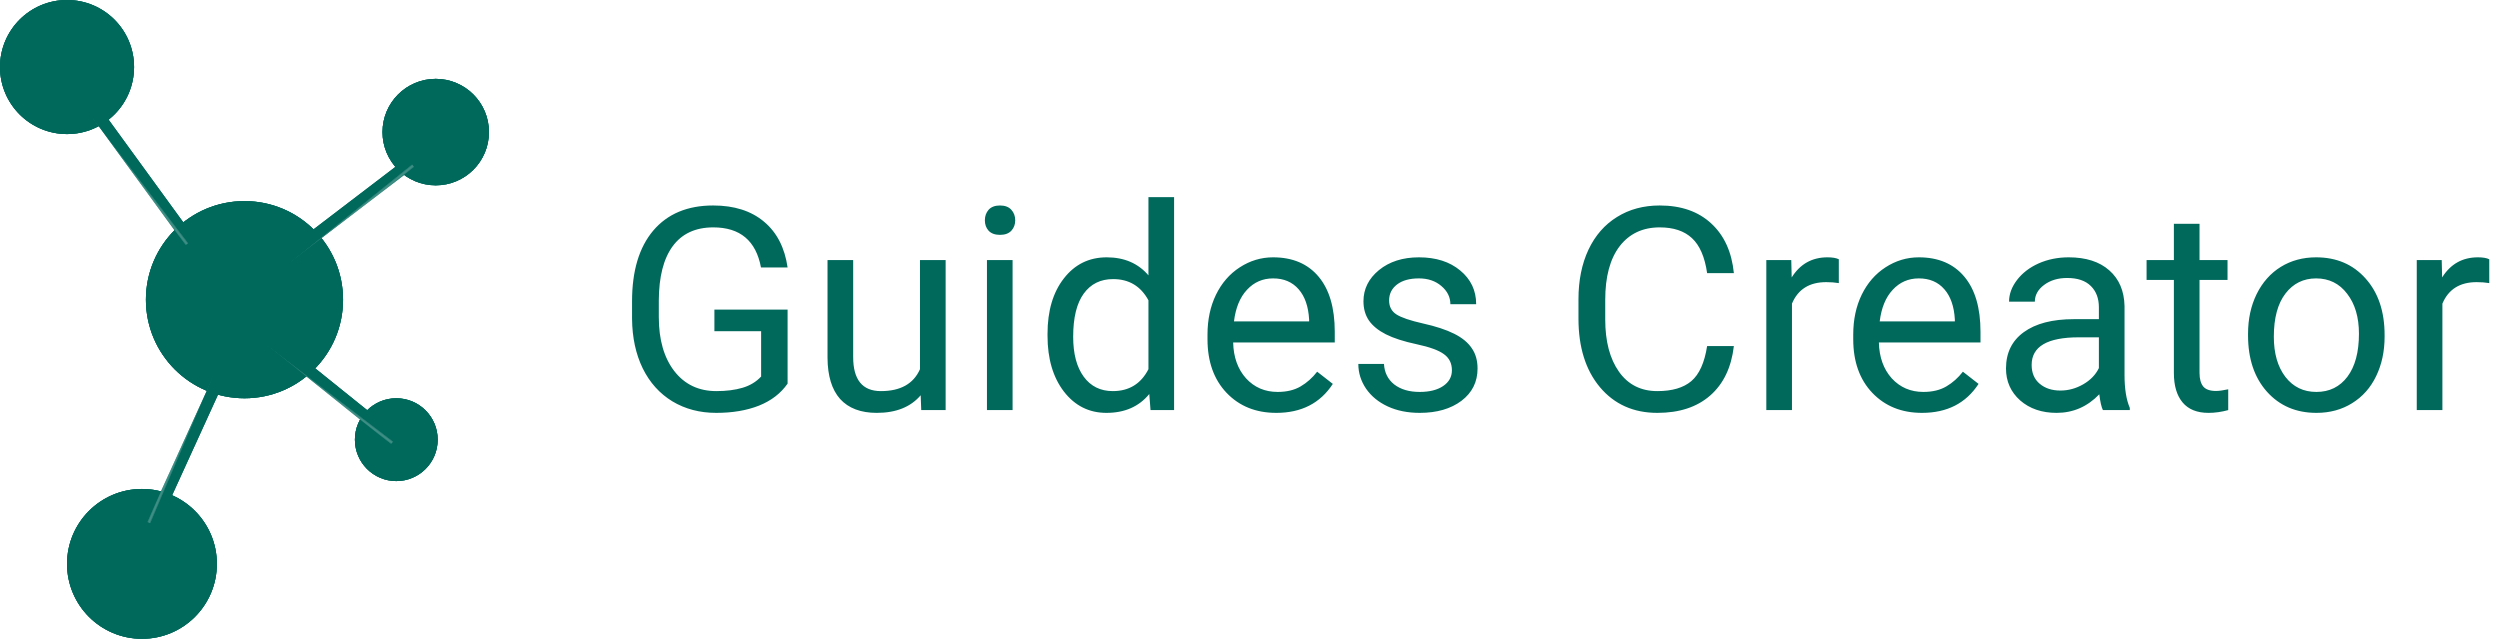
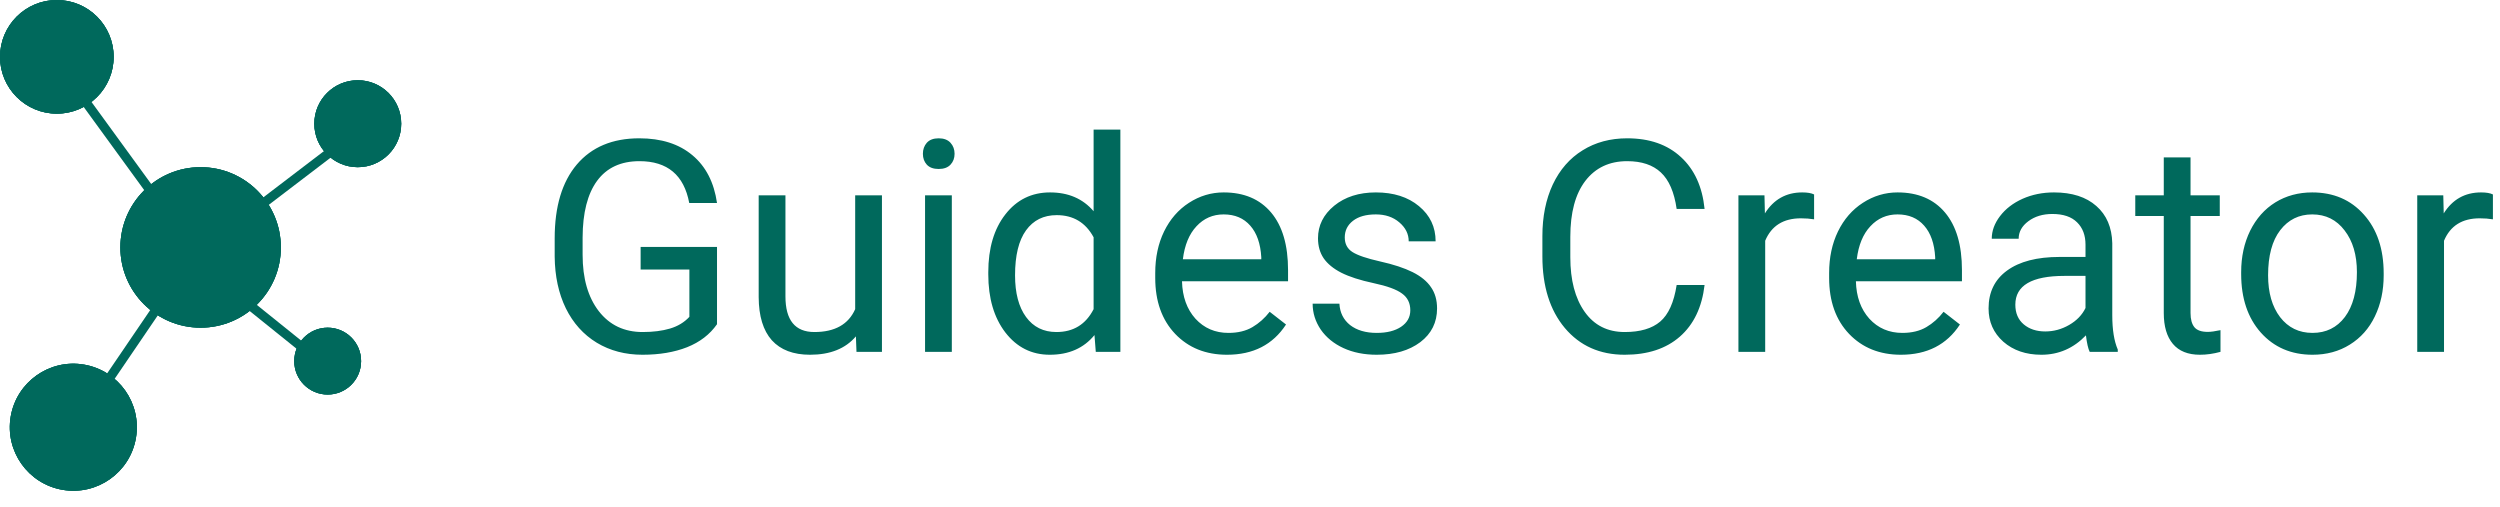
- <svg xmlns="http://www.w3.org/2000/svg" width="317" height="81" viewBox="0 0 317 81" fill="none">
-   <circle cx="31" cy="38" r="12.5" fill="#00695C" />
-   <circle cx="31" cy="38" r="12.5" fill="#00695C" />
-   <circle cx="31" cy="38" r="12.5" fill="#00695C" />
-   <circle cx="55.25" cy="16.75" r="6.75" fill="#00695C" />
-   <circle cx="55.25" cy="16.75" r="6.75" fill="#00695C" />
-   <circle cx="55.25" cy="16.75" r="6.75" fill="#00695C" />
-   <circle cx="50.25" cy="55.75" r="5.25" fill="#00695C" />
-   <circle cx="50.25" cy="55.75" r="5.25" fill="#00695C" />
-   <circle cx="50.25" cy="55.75" r="5.25" fill="#00695C" />
-   <circle cx="8.5" cy="8.5" r="8.5" fill="#00695C" />
-   <circle cx="8.5" cy="8.5" r="8.5" fill="#00695C" />
-   <circle cx="8.5" cy="8.5" r="8.5" fill="#00695C" />
-   <circle cx="18" cy="71.5" r="9.5" fill="#00695C" />
-   <circle cx="18" cy="71.5" r="9.5" fill="#00695C" />
-   <circle cx="18" cy="71.5" r="9.5" fill="#00695C" />
-   <line x1="12.34" y1="14.482" x2="24.111" y2="30.658" stroke="#00695C" stroke-width="1.5" />
-   <line x1="12.34" y1="14.482" x2="24.111" y2="30.658" stroke="url(#paint0_linear)" stroke-width="1.5" />
-   <line x1="27.625" y1="48.282" x2="19.32" y2="66.483" stroke="#00695C" stroke-width="1.5" />
-   <line x1="27.625" y1="48.282" x2="19.32" y2="66.483" stroke="url(#paint1_linear)" stroke-width="1.5" />
-   <line x1="34.443" y1="43.223" x2="50.032" y2="55.762" stroke="#00695C" stroke-width="1.5" />
-   <line x1="34.443" y1="43.223" x2="50.032" y2="55.762" stroke="url(#paint2_linear)" stroke-width="1.5" />
-   <line x1="36.175" y1="32.752" x2="52.081" y2="20.618" stroke="#00695C" stroke-width="1.5" />
-   <line x1="36.175" y1="32.752" x2="52.081" y2="20.618" stroke="url(#paint3_linear)" stroke-width="1.5" />
-   <path d="M99.867 48.643C99 49.885 97.787 50.816 96.228 51.438C94.682 52.047 92.877 52.352 90.814 52.352C88.728 52.352 86.877 51.865 85.26 50.893C83.643 49.908 82.389 48.514 81.498 46.709C80.619 44.904 80.168 42.812 80.144 40.434V38.201C80.144 34.346 81.041 31.357 82.834 29.236C84.639 27.115 87.17 26.055 90.428 26.055C93.1 26.055 95.25 26.74 96.879 28.111C98.508 29.471 99.504 31.404 99.867 33.912H96.492C95.859 30.525 93.844 28.832 90.445 28.832C88.184 28.832 86.467 29.629 85.295 31.223C84.135 32.805 83.549 35.102 83.537 38.113V40.205C83.537 43.076 84.193 45.361 85.506 47.06C86.818 48.748 88.594 49.592 90.832 49.592C92.098 49.592 93.205 49.451 94.154 49.17C95.103 48.889 95.889 48.414 96.51 47.746V41.998H90.586V39.256H99.867V48.643ZM116.742 50.119C115.477 51.607 113.619 52.352 111.17 52.352C109.143 52.352 107.596 51.766 106.529 50.594C105.475 49.41 104.941 47.664 104.93 45.355V32.98H108.182V45.268C108.182 48.15 109.354 49.592 111.697 49.592C114.182 49.592 115.834 48.666 116.654 46.815V32.98H119.906V52H116.812L116.742 50.119ZM128.396 52H125.145V32.98H128.396V52ZM124.881 27.936C124.881 27.408 125.039 26.963 125.355 26.6C125.684 26.236 126.164 26.055 126.797 26.055C127.43 26.055 127.91 26.236 128.238 26.6C128.566 26.963 128.73 27.408 128.73 27.936C128.73 28.463 128.566 28.902 128.238 29.254C127.91 29.605 127.43 29.781 126.797 29.781C126.164 29.781 125.684 29.605 125.355 29.254C125.039 28.902 124.881 28.463 124.881 27.936ZM132.826 42.332C132.826 39.414 133.518 37.07 134.9 35.301C136.283 33.52 138.094 32.629 140.332 32.629C142.559 32.629 144.322 33.391 145.623 34.914V25H148.875V52H145.887L145.729 49.961C144.428 51.555 142.617 52.352 140.297 52.352C138.094 52.352 136.295 51.449 134.9 49.645C133.518 47.84 132.826 45.484 132.826 42.578V42.332ZM136.078 42.701C136.078 44.857 136.523 46.545 137.414 47.764C138.305 48.982 139.535 49.592 141.105 49.592C143.168 49.592 144.674 48.666 145.623 46.815V38.078C144.65 36.285 143.156 35.389 141.141 35.389C139.547 35.389 138.305 36.004 137.414 37.234C136.523 38.465 136.078 40.287 136.078 42.701ZM161.83 52.352C159.252 52.352 157.154 51.508 155.537 49.82C153.92 48.121 153.111 45.853 153.111 43.018V42.42C153.111 40.533 153.469 38.852 154.184 37.375C154.91 35.887 155.918 34.727 157.207 33.895C158.508 33.051 159.914 32.629 161.426 32.629C163.898 32.629 165.82 33.443 167.191 35.072C168.562 36.701 169.248 39.033 169.248 42.068V43.422H156.363C156.41 45.297 156.955 46.815 157.998 47.975C159.053 49.123 160.389 49.697 162.006 49.697C163.154 49.697 164.127 49.463 164.924 48.994C165.721 48.525 166.418 47.904 167.016 47.131L169.002 48.678C167.408 51.127 165.018 52.352 161.83 52.352ZM161.426 35.301C160.113 35.301 159.012 35.781 158.121 36.742C157.23 37.691 156.68 39.027 156.469 40.75H165.996V40.504C165.902 38.852 165.457 37.574 164.66 36.672C163.863 35.758 162.785 35.301 161.426 35.301ZM184.102 46.955C184.102 46.076 183.768 45.397 183.1 44.916C182.443 44.424 181.289 44.002 179.637 43.65C177.996 43.299 176.689 42.877 175.717 42.385C174.756 41.893 174.041 41.307 173.572 40.627C173.115 39.947 172.887 39.139 172.887 38.201C172.887 36.643 173.543 35.324 174.855 34.246C176.18 33.168 177.867 32.629 179.918 32.629C182.074 32.629 183.82 33.185 185.156 34.299C186.504 35.412 187.178 36.836 187.178 38.57H183.908C183.908 37.68 183.527 36.912 182.766 36.268C182.016 35.623 181.066 35.301 179.918 35.301C178.734 35.301 177.809 35.559 177.141 36.074C176.473 36.59 176.139 37.264 176.139 38.096C176.139 38.881 176.449 39.473 177.07 39.871C177.691 40.27 178.811 40.65 180.428 41.014C182.057 41.377 183.375 41.81 184.383 42.315C185.391 42.818 186.135 43.428 186.615 44.143C187.107 44.846 187.354 45.707 187.354 46.727C187.354 48.426 186.674 49.791 185.314 50.822C183.955 51.842 182.191 52.352 180.023 52.352C178.5 52.352 177.152 52.082 175.98 51.543C174.809 51.004 173.889 50.254 173.221 49.293C172.564 48.32 172.236 47.272 172.236 46.147H175.488C175.547 47.236 175.98 48.103 176.789 48.748C177.609 49.381 178.688 49.697 180.023 49.697C181.254 49.697 182.238 49.451 182.977 48.959C183.727 48.455 184.102 47.787 184.102 46.955ZM219.855 43.879C219.539 46.586 218.537 48.678 216.85 50.154C215.174 51.619 212.941 52.352 210.152 52.352C207.129 52.352 204.703 51.268 202.875 49.1C201.059 46.932 200.15 44.031 200.15 40.398V37.938C200.15 35.559 200.572 33.467 201.416 31.662C202.271 29.857 203.479 28.475 205.037 27.514C206.596 26.541 208.4 26.055 210.451 26.055C213.17 26.055 215.35 26.816 216.99 28.34C218.631 29.852 219.586 31.949 219.855 34.633H216.463C216.17 32.594 215.531 31.117 214.547 30.203C213.574 29.289 212.209 28.832 210.451 28.832C208.295 28.832 206.602 29.629 205.371 31.223C204.152 32.816 203.543 35.084 203.543 38.025V40.504C203.543 43.281 204.123 45.49 205.283 47.131C206.443 48.772 208.066 49.592 210.152 49.592C212.027 49.592 213.463 49.17 214.459 48.326C215.467 47.471 216.135 45.988 216.463 43.879H219.855ZM233.162 35.898C232.67 35.816 232.137 35.775 231.562 35.775C229.43 35.775 227.982 36.684 227.221 38.5V52H223.969V32.98H227.133L227.186 35.178C228.252 33.478 229.764 32.629 231.721 32.629C232.354 32.629 232.834 32.711 233.162 32.875V35.898ZM243.709 52.352C241.131 52.352 239.033 51.508 237.416 49.82C235.799 48.121 234.99 45.853 234.99 43.018V42.42C234.99 40.533 235.348 38.852 236.062 37.375C236.789 35.887 237.797 34.727 239.086 33.895C240.387 33.051 241.793 32.629 243.305 32.629C245.777 32.629 247.699 33.443 249.07 35.072C250.441 36.701 251.127 39.033 251.127 42.068V43.422H238.242C238.289 45.297 238.834 46.815 239.877 47.975C240.932 49.123 242.268 49.697 243.885 49.697C245.033 49.697 246.006 49.463 246.803 48.994C247.6 48.525 248.297 47.904 248.895 47.131L250.881 48.678C249.287 51.127 246.896 52.352 243.709 52.352ZM243.305 35.301C241.992 35.301 240.891 35.781 240 36.742C239.109 37.691 238.559 39.027 238.348 40.75H247.875V40.504C247.781 38.852 247.336 37.574 246.539 36.672C245.742 35.758 244.664 35.301 243.305 35.301ZM266.648 52C266.461 51.625 266.309 50.957 266.191 49.996C264.68 51.566 262.875 52.352 260.777 52.352C258.902 52.352 257.361 51.824 256.154 50.77C254.959 49.703 254.361 48.355 254.361 46.727C254.361 44.746 255.111 43.211 256.611 42.121C258.123 41.02 260.244 40.469 262.975 40.469H266.139V38.975C266.139 37.838 265.799 36.935 265.119 36.268C264.439 35.588 263.438 35.248 262.113 35.248C260.953 35.248 259.98 35.541 259.195 36.127C258.41 36.713 258.018 37.422 258.018 38.254H254.748C254.748 37.305 255.082 36.391 255.75 35.512C256.43 34.621 257.344 33.918 258.492 33.402C259.652 32.887 260.924 32.629 262.307 32.629C264.498 32.629 266.215 33.18 267.457 34.281C268.699 35.371 269.344 36.877 269.391 38.799V47.553C269.391 49.299 269.613 50.688 270.059 51.719V52H266.648ZM261.252 49.522C262.271 49.522 263.238 49.258 264.152 48.73C265.066 48.203 265.729 47.518 266.139 46.674V42.772H263.59C259.605 42.772 257.613 43.938 257.613 46.27C257.613 47.289 257.953 48.086 258.633 48.66C259.312 49.234 260.186 49.522 261.252 49.522ZM278.9 28.375V32.98H282.451V35.494H278.9V47.289C278.9 48.051 279.059 48.625 279.375 49.012C279.691 49.387 280.23 49.574 280.992 49.574C281.367 49.574 281.883 49.504 282.539 49.363V52C281.684 52.234 280.852 52.352 280.043 52.352C278.59 52.352 277.494 51.912 276.756 51.033C276.018 50.154 275.648 48.906 275.648 47.289V35.494H272.186V32.98H275.648V28.375H278.9ZM285.053 42.315C285.053 40.451 285.416 38.775 286.143 37.287C286.881 35.799 287.9 34.65 289.201 33.842C290.514 33.033 292.008 32.629 293.684 32.629C296.273 32.629 298.365 33.525 299.959 35.318C301.564 37.111 302.367 39.496 302.367 42.473V42.701C302.367 44.553 302.01 46.217 301.295 47.693C300.592 49.158 299.578 50.301 298.254 51.121C296.941 51.941 295.43 52.352 293.719 52.352C291.141 52.352 289.049 51.455 287.443 49.662C285.85 47.869 285.053 45.496 285.053 42.543V42.315ZM288.322 42.701C288.322 44.81 288.809 46.504 289.781 47.781C290.766 49.059 292.078 49.697 293.719 49.697C295.371 49.697 296.684 49.053 297.656 47.764C298.629 46.463 299.115 44.647 299.115 42.315C299.115 40.228 298.617 38.541 297.621 37.252C296.637 35.951 295.324 35.301 293.684 35.301C292.078 35.301 290.783 35.94 289.799 37.217C288.814 38.494 288.322 40.322 288.322 42.701ZM315.639 35.898C315.146 35.816 314.613 35.775 314.039 35.775C311.906 35.775 310.459 36.684 309.697 38.5V52H306.445V32.98H309.609L309.662 35.178C310.729 33.478 312.24 32.629 314.197 32.629C314.83 32.629 315.311 32.711 315.639 32.875V35.898Z" fill="#00695C" />
-   <defs>
-     <linearGradient id="paint0_linear" x1="17.829" y1="22.874" x2="17.432" y2="23.178" gradientUnits="userSpaceOnUse">
-       <stop stop-color="#00695C" />
-       <stop offset="1" stop-color="white" stop-opacity="0" />
-     </linearGradient>
-     <linearGradient id="paint1_linear" x1="23.012" y1="57.186" x2="22.552" y2="56.99" gradientUnits="userSpaceOnUse">
-       <stop stop-color="#00695C" />
-       <stop offset="1" stop-color="white" stop-opacity="0" />
-     </linearGradient>
-     <linearGradient id="paint2_linear" x1="41.934" y1="49.89" x2="41.631" y2="50.287" gradientUnits="userSpaceOnUse">
-       <stop stop-color="#00695C" />
-       <stop offset="1" stop-color="white" stop-opacity="0" />
-     </linearGradient>
-     <linearGradient id="paint3_linear" x1="44.441" y1="27.075" x2="44.755" y2="27.465" gradientUnits="userSpaceOnUse">
-       <stop stop-color="#00695C" />
-       <stop offset="1" stop-color="white" stop-opacity="0" />
-     </linearGradient>
-   </defs>
+ <svg xmlns="http://www.w3.org/2000/svg" width="405" height="82" viewBox="0 0 405 82" fill="none">
+   <line x1="13.319" y1="15.726" x2="26.071" y2="33.251" stroke="#00695C" stroke-width="1.5" />
+   <line x1="26.512" y1="48.366" x2="14.321" y2="66.285" stroke="#00695C" stroke-width="1.5" />
+   <line x1="37.276" y1="46.874" x2="54.164" y2="60.459" stroke="#00695C" stroke-width="1.5" />
+   <line x1="39.229" y1="35.53" x2="56.461" y2="22.385" stroke="#00695C" stroke-width="1.5" />
+   <circle cx="32.5" cy="40.083" r="13" fill="#00695C" />
+   <circle cx="32.5" cy="40.083" r="13" fill="#00695C" />
+   <circle cx="32.5" cy="40.083" r="13" fill="#00695C" />
+   <circle cx="57.958" cy="20.042" r="7.042" fill="#00695C" />
+   <circle cx="57.958" cy="20.042" r="7.042" fill="#00695C" />
+   <circle cx="57.958" cy="20.042" r="7.042" fill="#00695C" />
+   <circle cx="53.083" cy="58.5" r="5.417" fill="#00695C" />
+   <circle cx="53.083" cy="58.5" r="5.417" fill="#00695C" />
+   <circle cx="53.083" cy="58.5" r="5.417" fill="#00695C" />
+   <circle cx="9.208" cy="9.208" r="9.208" fill="#00695C" />
+   <circle cx="9.208" cy="9.208" r="9.208" fill="#00695C" />
+   <circle cx="9.208" cy="9.208" r="9.208" fill="#00695C" />
+   <circle cx="11.879" cy="69.209" r="10.292" transform="rotate(9.70324 11.8791 69.2087)" fill="#00695C" />
+   <circle cx="11.879" cy="69.209" r="10.292" transform="rotate(9.70324 11.8791 69.2087)" fill="#00695C" />
+   <circle cx="11.879" cy="69.209" r="10.292" transform="rotate(9.70324 11.8791 69.2087)" fill="#00695C" />
+   <path d="M116.156 52.523C115 54.18 113.383 55.422 111.305 56.25C109.242 57.062 106.836 57.469 104.086 57.469C101.305 57.469 98.836 56.82 96.68 55.523C94.523 54.211 92.852 52.352 91.664 49.945C90.492 47.539 89.891 44.75 89.859 41.578V38.602C89.859 33.461 91.055 29.477 93.445 26.648C95.852 23.82 99.227 22.406 103.57 22.406C107.133 22.406 110 23.32 112.172 25.148C114.344 26.961 115.672 29.539 116.156 32.883H111.656C110.812 28.367 108.125 26.109 103.594 26.109C100.578 26.109 98.289 27.172 96.727 29.297C95.18 31.406 94.398 34.469 94.383 38.484V41.273C94.383 45.102 95.258 48.148 97.008 50.414C98.758 52.664 101.125 53.789 104.109 53.789C105.797 53.789 107.273 53.602 108.539 53.227C109.805 52.852 110.852 52.219 111.68 51.328V43.664H103.781V40.008H116.156V52.523ZM138.656 54.492C136.969 56.477 134.492 57.469 131.227 57.469C128.523 57.469 126.461 56.688 125.039 55.125C123.633 53.547 122.922 51.219 122.906 48.141V31.641H127.242V48.023C127.242 51.867 128.805 53.789 131.93 53.789C135.242 53.789 137.445 52.555 138.539 50.086V31.641H142.875V57H138.75L138.656 54.492ZM154.195 57H149.859V31.641H154.195V57ZM149.508 24.914C149.508 24.211 149.719 23.617 150.141 23.133C150.578 22.648 151.219 22.406 152.062 22.406C152.906 22.406 153.547 22.648 153.984 23.133C154.422 23.617 154.641 24.211 154.641 24.914C154.641 25.617 154.422 26.203 153.984 26.672C153.547 27.141 152.906 27.375 152.062 27.375C151.219 27.375 150.578 27.141 150.141 26.672C149.719 26.203 149.508 25.617 149.508 24.914ZM160.102 44.109C160.102 40.219 161.023 37.094 162.867 34.734C164.711 32.359 167.125 31.172 170.109 31.172C173.078 31.172 175.43 32.188 177.164 34.219V21H181.5V57H177.516L177.305 54.281C175.57 56.406 173.156 57.469 170.062 57.469C167.125 57.469 164.727 56.266 162.867 53.859C161.023 51.453 160.102 48.312 160.102 44.438V44.109ZM164.438 44.602C164.438 47.477 165.031 49.727 166.219 51.352C167.406 52.977 169.047 53.789 171.141 53.789C173.891 53.789 175.898 52.555 177.164 50.086V38.438C175.867 36.047 173.875 34.852 171.188 34.852C169.062 34.852 167.406 35.672 166.219 37.312C165.031 38.953 164.438 41.383 164.438 44.602ZM198.773 57.469C195.336 57.469 192.539 56.344 190.383 54.094C188.227 51.828 187.148 48.805 187.148 45.023V44.227C187.148 41.711 187.625 39.469 188.578 37.5C189.547 35.516 190.891 33.969 192.609 32.859C194.344 31.734 196.219 31.172 198.234 31.172C201.531 31.172 204.094 32.258 205.922 34.43C207.75 36.602 208.664 39.711 208.664 43.758V45.562H191.484C191.547 48.062 192.273 50.086 193.664 51.633C195.07 53.164 196.852 53.93 199.008 53.93C200.539 53.93 201.836 53.617 202.898 52.992C203.961 52.367 204.891 51.539 205.688 50.508L208.336 52.57C206.211 55.836 203.023 57.469 198.773 57.469ZM198.234 34.734C196.484 34.734 195.016 35.375 193.828 36.656C192.641 37.922 191.906 39.703 191.625 42H204.328V41.672C204.203 39.469 203.609 37.766 202.547 36.562C201.484 35.344 200.047 34.734 198.234 34.734ZM228.469 50.273C228.469 49.102 228.023 48.195 227.133 47.555C226.258 46.898 224.719 46.336 222.516 45.867C220.328 45.398 218.586 44.836 217.289 44.18C216.008 43.523 215.055 42.742 214.43 41.836C213.82 40.93 213.516 39.852 213.516 38.602C213.516 36.523 214.391 34.766 216.141 33.328C217.906 31.891 220.156 31.172 222.891 31.172C225.766 31.172 228.094 31.914 229.875 33.398C231.672 34.883 232.57 36.781 232.57 39.094H228.211C228.211 37.906 227.703 36.883 226.688 36.023C225.688 35.164 224.422 34.734 222.891 34.734C221.312 34.734 220.078 35.078 219.188 35.766C218.297 36.453 217.852 37.352 217.852 38.461C217.852 39.508 218.266 40.297 219.094 40.828C219.922 41.359 221.414 41.867 223.57 42.352C225.742 42.836 227.5 43.414 228.844 44.086C230.188 44.758 231.18 45.57 231.82 46.523C232.477 47.461 232.805 48.609 232.805 49.969C232.805 52.234 231.898 54.055 230.086 55.43C228.273 56.789 225.922 57.469 223.031 57.469C221 57.469 219.203 57.109 217.641 56.391C216.078 55.672 214.852 54.672 213.961 53.391C213.086 52.094 212.648 50.695 212.648 49.195H216.984C217.062 50.648 217.641 51.805 218.719 52.664C219.812 53.508 221.25 53.93 223.031 53.93C224.672 53.93 225.984 53.602 226.969 52.945C227.969 52.273 228.469 51.383 228.469 50.273ZM276.141 46.172C275.719 49.781 274.383 52.57 272.133 54.539C269.898 56.492 266.922 57.469 263.203 57.469C259.172 57.469 255.938 56.023 253.5 53.133C251.078 50.242 249.867 46.375 249.867 41.531V38.25C249.867 35.078 250.43 32.289 251.555 29.883C252.695 27.477 254.305 25.633 256.383 24.352C258.461 23.055 260.867 22.406 263.602 22.406C267.227 22.406 270.133 23.422 272.32 25.453C274.508 27.469 275.781 30.266 276.141 33.844H271.617C271.227 31.125 270.375 29.156 269.062 27.938C267.766 26.719 265.945 26.109 263.602 26.109C260.727 26.109 258.469 27.172 256.828 29.297C255.203 31.422 254.391 34.445 254.391 38.367V41.672C254.391 45.375 255.164 48.32 256.711 50.508C258.258 52.695 260.422 53.789 263.203 53.789C265.703 53.789 267.617 53.227 268.945 52.102C270.289 50.961 271.18 48.984 271.617 46.172H276.141ZM293.883 35.531C293.227 35.422 292.516 35.367 291.75 35.367C288.906 35.367 286.977 36.578 285.961 39V57H281.625V31.641H285.844L285.914 34.57C287.336 32.305 289.352 31.172 291.961 31.172C292.805 31.172 293.445 31.281 293.883 31.5V35.531ZM307.945 57.469C304.508 57.469 301.711 56.344 299.555 54.094C297.398 51.828 296.32 48.805 296.32 45.023V44.227C296.32 41.711 296.797 39.469 297.75 37.5C298.719 35.516 300.062 33.969 301.781 32.859C303.516 31.734 305.391 31.172 307.406 31.172C310.703 31.172 313.266 32.258 315.094 34.43C316.922 36.602 317.836 39.711 317.836 43.758V45.562H300.656C300.719 48.062 301.445 50.086 302.836 51.633C304.242 53.164 306.023 53.93 308.18 53.93C309.711 53.93 311.008 53.617 312.07 52.992C313.133 52.367 314.062 51.539 314.859 50.508L317.508 52.57C315.383 55.836 312.195 57.469 307.945 57.469ZM307.406 34.734C305.656 34.734 304.188 35.375 303 36.656C301.812 37.922 301.078 39.703 300.797 42H313.5V41.672C313.375 39.469 312.781 37.766 311.719 36.562C310.656 35.344 309.219 34.734 307.406 34.734ZM338.531 57C338.281 56.5 338.078 55.609 337.922 54.328C335.906 56.422 333.5 57.469 330.703 57.469C328.203 57.469 326.148 56.766 324.539 55.359C322.945 53.938 322.148 52.141 322.148 49.969C322.148 47.328 323.148 45.281 325.148 43.828C327.164 42.359 329.992 41.625 333.633 41.625H337.852V39.633C337.852 38.117 337.398 36.914 336.492 36.023C335.586 35.117 334.25 34.664 332.484 34.664C330.938 34.664 329.641 35.055 328.594 35.836C327.547 36.617 327.023 37.562 327.023 38.672H322.664C322.664 37.406 323.109 36.188 324 35.016C324.906 33.828 326.125 32.891 327.656 32.203C329.203 31.516 330.898 31.172 332.742 31.172C335.664 31.172 337.953 31.906 339.609 33.375C341.266 34.828 342.125 36.836 342.188 39.398V51.07C342.188 53.398 342.484 55.25 343.078 56.625V57H338.531ZM331.336 53.695C332.695 53.695 333.984 53.344 335.203 52.641C336.422 51.938 337.305 51.023 337.852 49.898V44.695H334.453C329.141 44.695 326.484 46.25 326.484 49.359C326.484 50.719 326.938 51.781 327.844 52.547C328.75 53.312 329.914 53.695 331.336 53.695ZM354.867 25.5V31.641H359.602V34.992H354.867V50.719C354.867 51.734 355.078 52.5 355.5 53.016C355.922 53.516 356.641 53.766 357.656 53.766C358.156 53.766 358.844 53.672 359.719 53.484V57C358.578 57.312 357.469 57.469 356.391 57.469C354.453 57.469 352.992 56.883 352.008 55.711C351.023 54.539 350.531 52.875 350.531 50.719V34.992H345.914V31.641H350.531V25.5H354.867ZM363.07 44.086C363.07 41.602 363.555 39.367 364.523 37.383C365.508 35.398 366.867 33.867 368.602 32.789C370.352 31.711 372.344 31.172 374.578 31.172C378.031 31.172 380.82 32.367 382.945 34.758C385.086 37.148 386.156 40.328 386.156 44.297V44.602C386.156 47.07 385.68 49.289 384.727 51.258C383.789 53.211 382.438 54.734 380.672 55.828C378.922 56.922 376.906 57.469 374.625 57.469C371.188 57.469 368.398 56.273 366.258 53.883C364.133 51.492 363.07 48.328 363.07 44.391V44.086ZM367.43 44.602C367.43 47.414 368.078 49.672 369.375 51.375C370.688 53.078 372.438 53.93 374.625 53.93C376.828 53.93 378.578 53.07 379.875 51.352C381.172 49.617 381.82 47.195 381.82 44.086C381.82 41.305 381.156 39.055 379.828 37.336C378.516 35.602 376.766 34.734 374.578 34.734C372.438 34.734 370.711 35.586 369.398 37.289C368.086 38.992 367.43 41.43 367.43 44.602ZM403.852 35.531C403.195 35.422 402.484 35.367 401.719 35.367C398.875 35.367 396.945 36.578 395.93 39V57H391.594V31.641H395.812L395.883 34.57C397.305 32.305 399.32 31.172 401.93 31.172C402.773 31.172 403.414 31.281 403.852 31.5V35.531Z" fill="#00695C" />
</svg>
